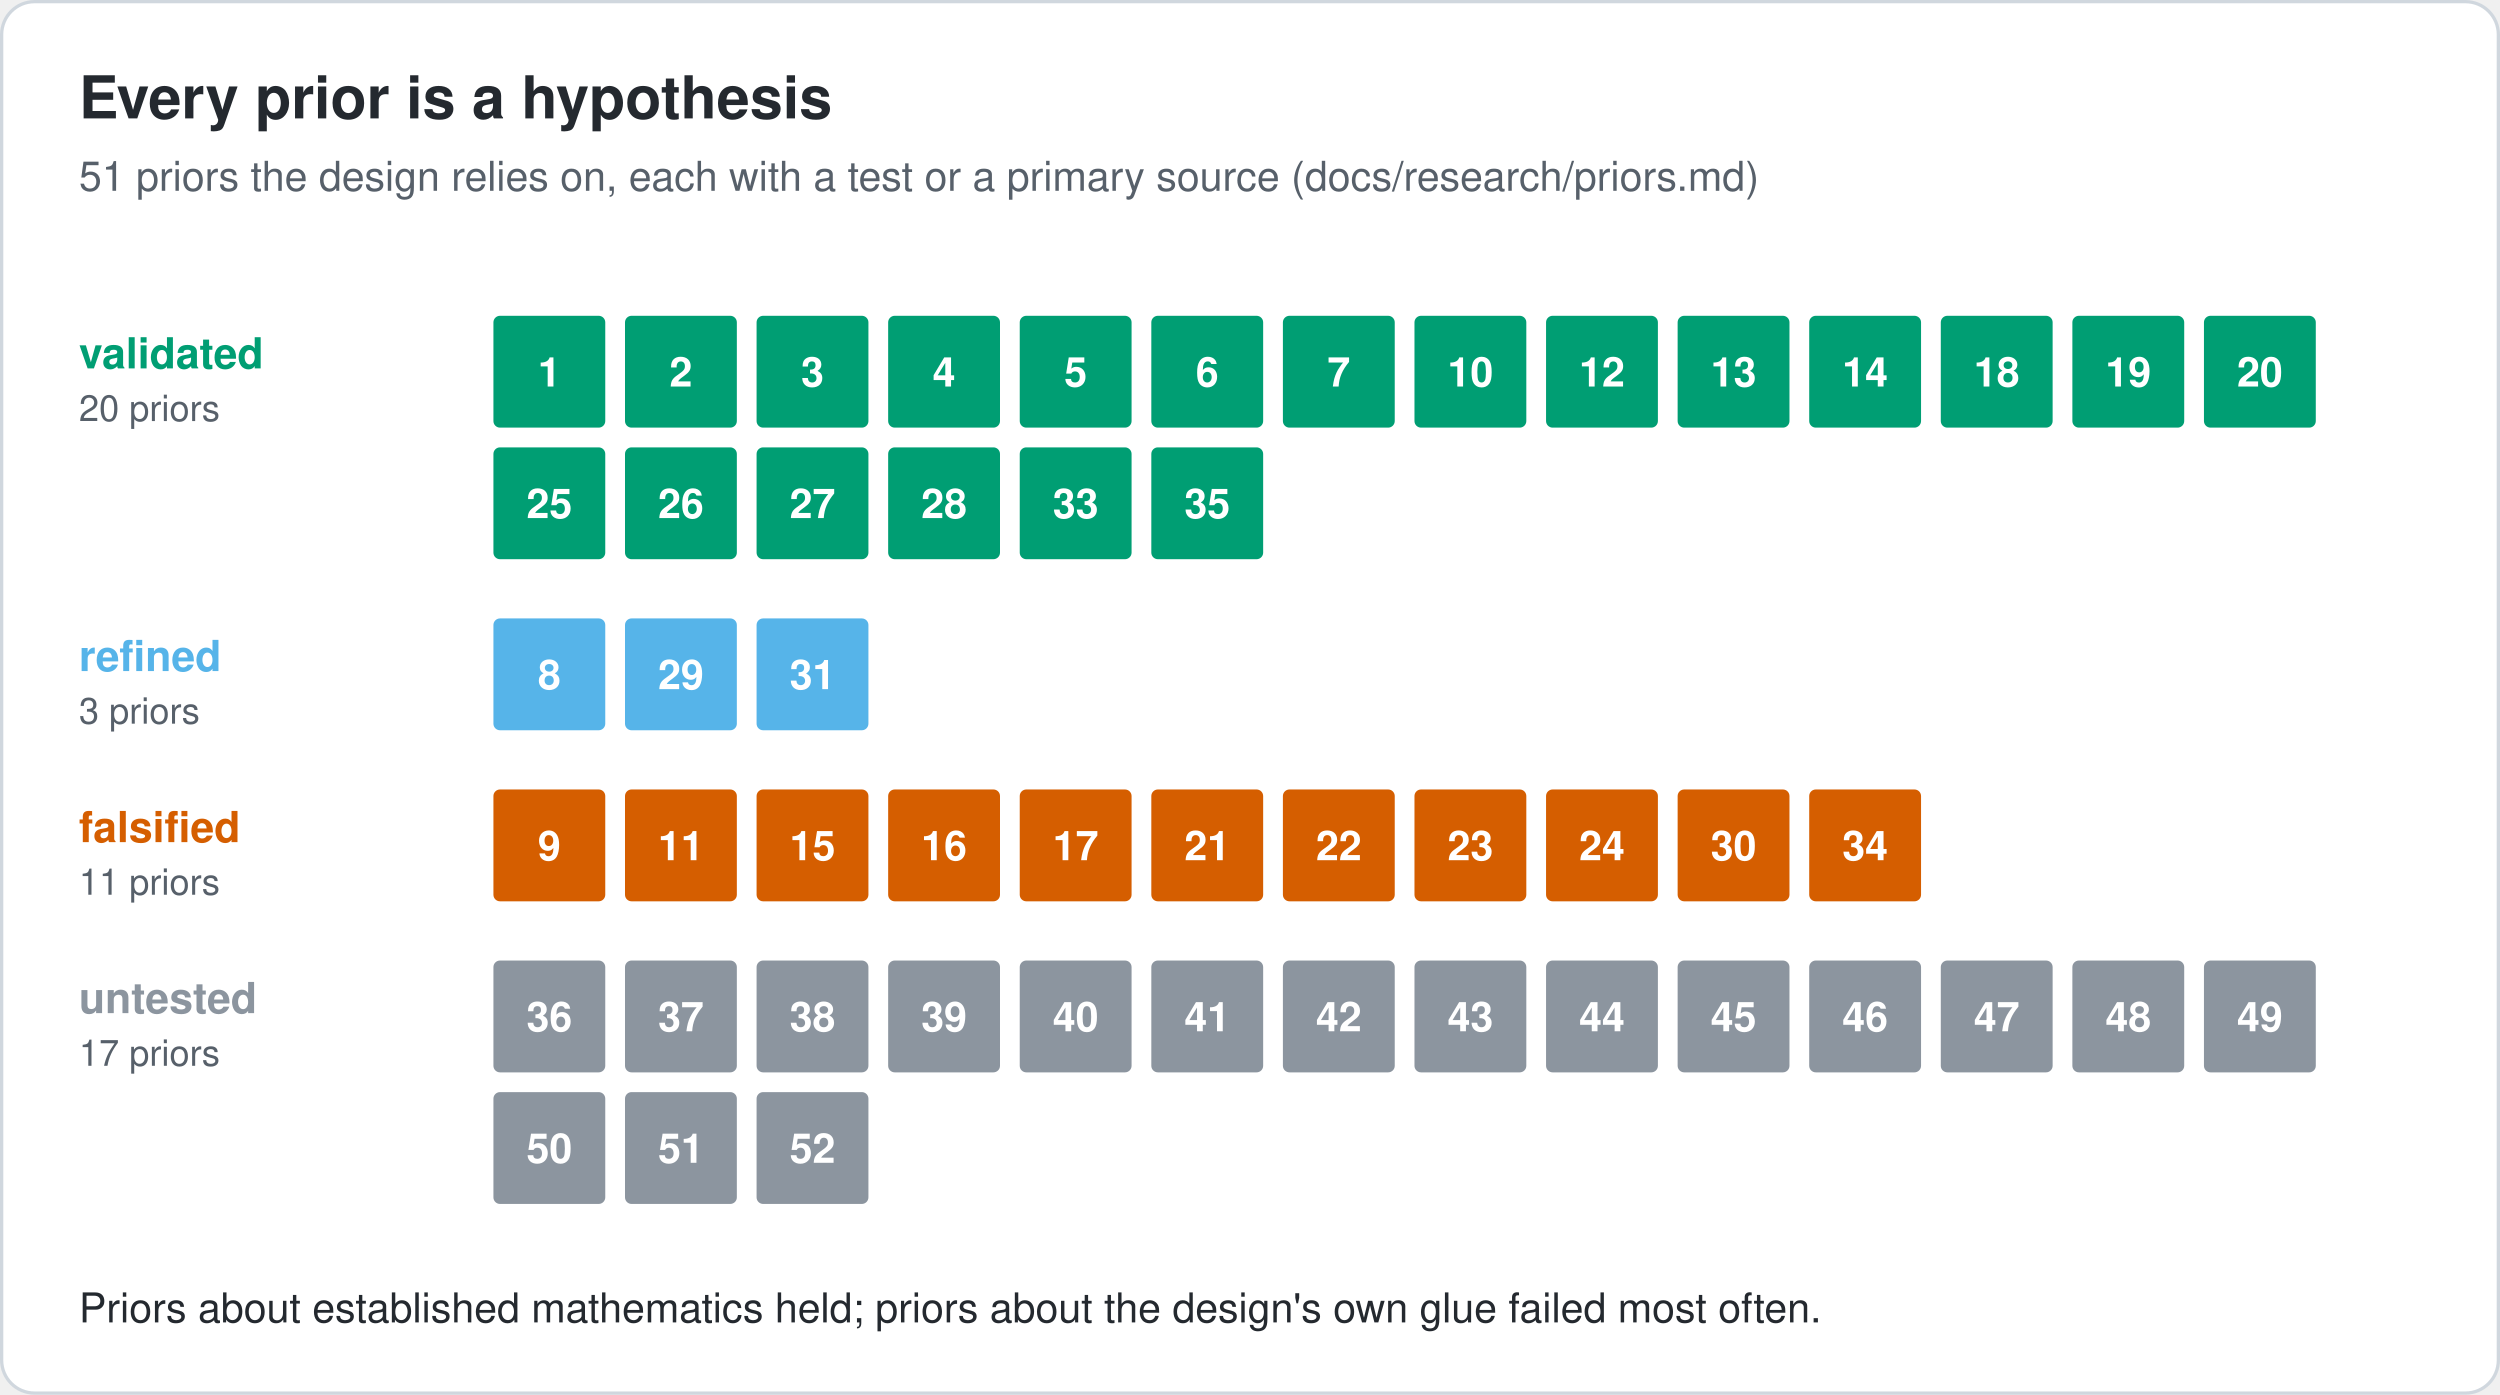
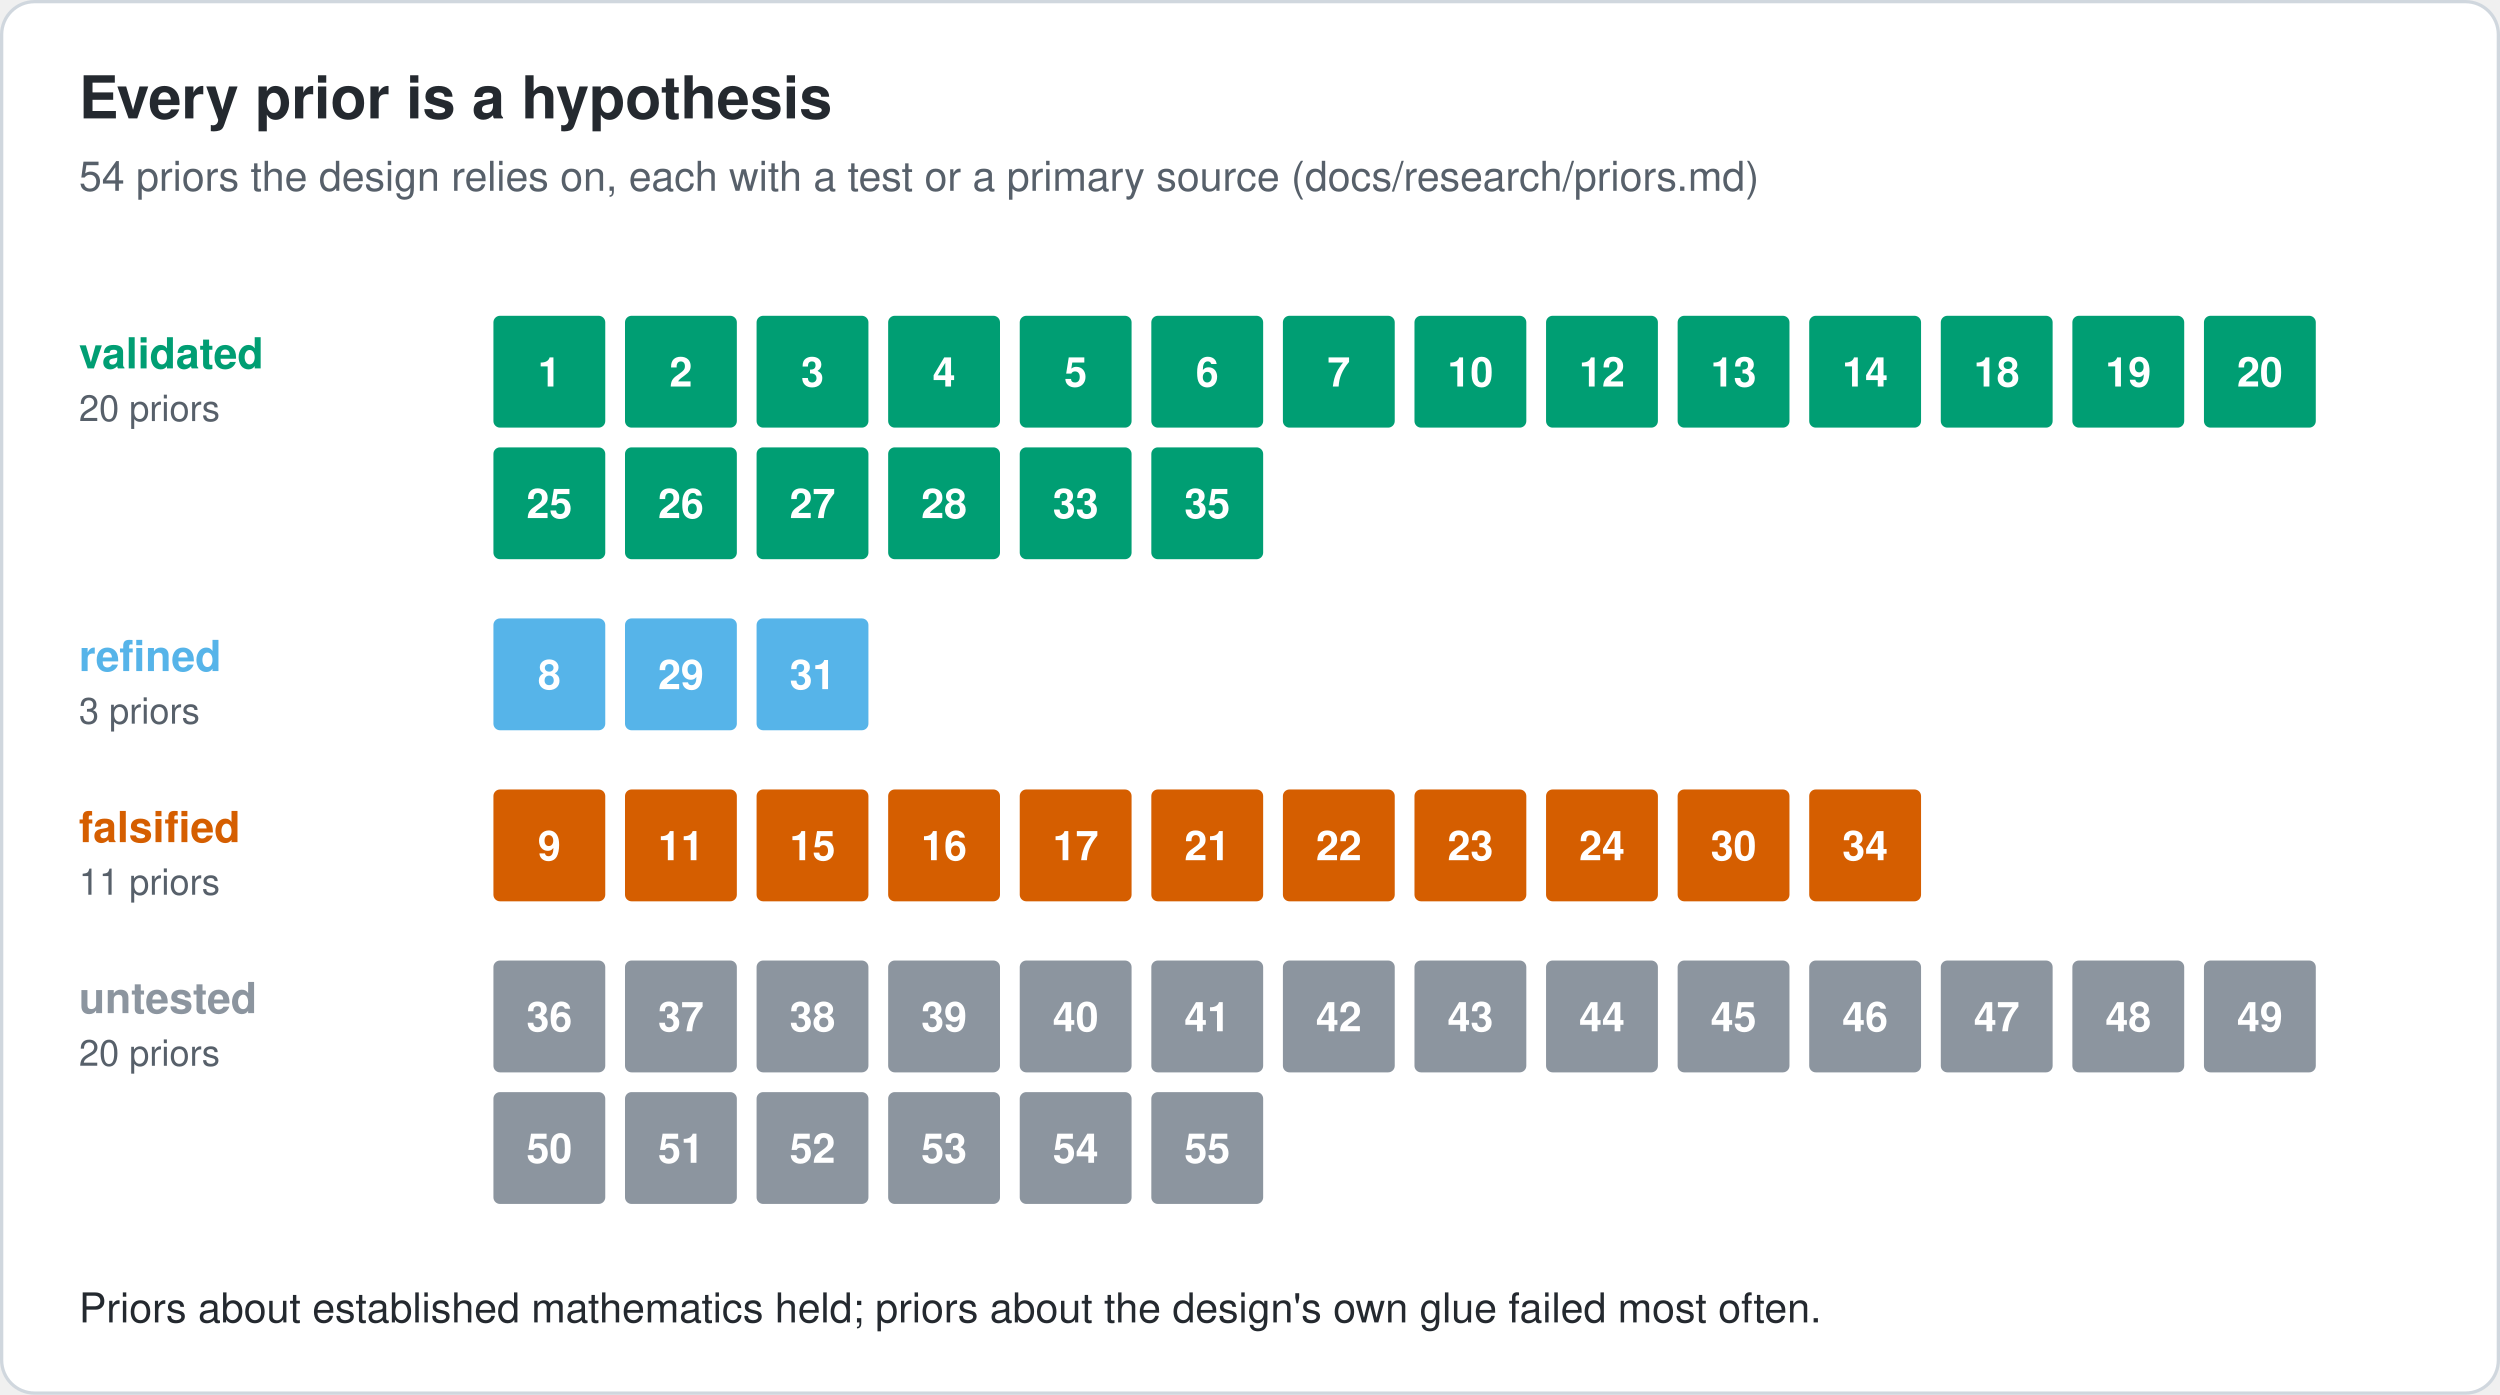
<svg xmlns="http://www.w3.org/2000/svg" width="760" height="424" viewBox="0 0 760 424" font-family="-apple-system, BlinkMacSystemFont, 'Segoe UI', Helvetica, Arial, sans-serif" role="img">
  <rect x="0.5" y="0.5" width="759" height="423" rx="10" fill="#ffffff" stroke="#d0d7de" />
  <text x="24" y="36" font-size="18" fill="#24292f" font-weight="600">Every prior is a hypothesis</text>
-   <text x="24" y="58" font-size="12.5" fill="#57606a">51 priors the design relies on, each with a test or a primary source (docs/research/priors.md)</text>
+   <text x="24" y="58" font-size="12.5" fill="#57606a">54 priors the design relies on, each with a test or a primary source (docs/research/priors.md)</text>
  <text x="24" y="112" font-size="13" fill="#009E73" font-weight="600">validated</text>
  <text x="24" y="128" font-size="11" fill="#57606a">20 priors</text>
  <rect x="150" y="96" width="34" height="34" rx="2" fill="#009E73" />
  <text x="167" y="117.5" font-size="12.5" fill="#ffffff" text-anchor="middle" font-weight="600">1</text>
  <rect x="190" y="96" width="34" height="34" rx="2" fill="#009E73" />
  <text x="207" y="117.5" font-size="12.5" fill="#ffffff" text-anchor="middle" font-weight="600">2</text>
  <rect x="230" y="96" width="34" height="34" rx="2" fill="#009E73" />
  <text x="247" y="117.5" font-size="12.5" fill="#ffffff" text-anchor="middle" font-weight="600">3</text>
  <rect x="270" y="96" width="34" height="34" rx="2" fill="#009E73" />
  <text x="287" y="117.5" font-size="12.5" fill="#ffffff" text-anchor="middle" font-weight="600">4</text>
  <rect x="310" y="96" width="34" height="34" rx="2" fill="#009E73" />
  <text x="327" y="117.5" font-size="12.5" fill="#ffffff" text-anchor="middle" font-weight="600">5</text>
  <rect x="350" y="96" width="34" height="34" rx="2" fill="#009E73" />
  <text x="367" y="117.5" font-size="12.5" fill="#ffffff" text-anchor="middle" font-weight="600">6</text>
  <rect x="390" y="96" width="34" height="34" rx="2" fill="#009E73" />
  <text x="407" y="117.5" font-size="12.5" fill="#ffffff" text-anchor="middle" font-weight="600">7</text>
  <rect x="430" y="96" width="34" height="34" rx="2" fill="#009E73" />
  <text x="447" y="117.5" font-size="12.5" fill="#ffffff" text-anchor="middle" font-weight="600">10</text>
  <rect x="470" y="96" width="34" height="34" rx="2" fill="#009E73" />
  <text x="487" y="117.5" font-size="12.5" fill="#ffffff" text-anchor="middle" font-weight="600">12</text>
  <rect x="510" y="96" width="34" height="34" rx="2" fill="#009E73" />
  <text x="527" y="117.5" font-size="12.5" fill="#ffffff" text-anchor="middle" font-weight="600">13</text>
  <rect x="550" y="96" width="34" height="34" rx="2" fill="#009E73" />
  <text x="567" y="117.5" font-size="12.5" fill="#ffffff" text-anchor="middle" font-weight="600">14</text>
  <rect x="590" y="96" width="34" height="34" rx="2" fill="#009E73" />
  <text x="607" y="117.5" font-size="12.5" fill="#ffffff" text-anchor="middle" font-weight="600">18</text>
  <rect x="630" y="96" width="34" height="34" rx="2" fill="#009E73" />
  <text x="647" y="117.5" font-size="12.5" fill="#ffffff" text-anchor="middle" font-weight="600">19</text>
  <rect x="670" y="96" width="34" height="34" rx="2" fill="#009E73" />
  <text x="687" y="117.5" font-size="12.5" fill="#ffffff" text-anchor="middle" font-weight="600">20</text>
  <rect x="150" y="136" width="34" height="34" rx="2" fill="#009E73" />
  <text x="167" y="157.5" font-size="12.5" fill="#ffffff" text-anchor="middle" font-weight="600">25</text>
  <rect x="190" y="136" width="34" height="34" rx="2" fill="#009E73" />
  <text x="207" y="157.5" font-size="12.5" fill="#ffffff" text-anchor="middle" font-weight="600">26</text>
  <rect x="230" y="136" width="34" height="34" rx="2" fill="#009E73" />
  <text x="247" y="157.5" font-size="12.5" fill="#ffffff" text-anchor="middle" font-weight="600">27</text>
  <rect x="270" y="136" width="34" height="34" rx="2" fill="#009E73" />
  <text x="287" y="157.5" font-size="12.5" fill="#ffffff" text-anchor="middle" font-weight="600">28</text>
  <rect x="310" y="136" width="34" height="34" rx="2" fill="#009E73" />
  <text x="327" y="157.5" font-size="12.5" fill="#ffffff" text-anchor="middle" font-weight="600">33</text>
  <rect x="350" y="136" width="34" height="34" rx="2" fill="#009E73" />
  <text x="367" y="157.5" font-size="12.5" fill="#ffffff" text-anchor="middle" font-weight="600">35</text>
  <text x="24" y="204" font-size="13" fill="#56B4E9" font-weight="600">refined</text>
  <text x="24" y="220" font-size="11" fill="#57606a">3 priors</text>
  <rect x="150" y="188" width="34" height="34" rx="2" fill="#56B4E9" />
  <text x="167" y="209.5" font-size="12.5" fill="#ffffff" text-anchor="middle" font-weight="600">8</text>
  <rect x="190" y="188" width="34" height="34" rx="2" fill="#56B4E9" />
  <text x="207" y="209.5" font-size="12.5" fill="#ffffff" text-anchor="middle" font-weight="600">29</text>
  <rect x="230" y="188" width="34" height="34" rx="2" fill="#56B4E9" />
  <text x="247" y="209.5" font-size="12.5" fill="#ffffff" text-anchor="middle" font-weight="600">31</text>
  <text x="24" y="256" font-size="13" fill="#D55E00" font-weight="600">falsified</text>
  <text x="24" y="272" font-size="11" fill="#57606a">11 priors</text>
  <rect x="150" y="240" width="34" height="34" rx="2" fill="#D55E00" />
  <text x="167" y="261.5" font-size="12.5" fill="#ffffff" text-anchor="middle" font-weight="600">9</text>
  <rect x="190" y="240" width="34" height="34" rx="2" fill="#D55E00" />
  <text x="207" y="261.5" font-size="12.5" fill="#ffffff" text-anchor="middle" font-weight="600">11</text>
  <rect x="230" y="240" width="34" height="34" rx="2" fill="#D55E00" />
  <text x="247" y="261.5" font-size="12.5" fill="#ffffff" text-anchor="middle" font-weight="600">15</text>
  <rect x="270" y="240" width="34" height="34" rx="2" fill="#D55E00" />
  <text x="287" y="261.5" font-size="12.5" fill="#ffffff" text-anchor="middle" font-weight="600">16</text>
  <rect x="310" y="240" width="34" height="34" rx="2" fill="#D55E00" />
  <text x="327" y="261.5" font-size="12.5" fill="#ffffff" text-anchor="middle" font-weight="600">17</text>
  <rect x="350" y="240" width="34" height="34" rx="2" fill="#D55E00" />
  <text x="367" y="261.5" font-size="12.5" fill="#ffffff" text-anchor="middle" font-weight="600">21</text>
  <rect x="390" y="240" width="34" height="34" rx="2" fill="#D55E00" />
  <text x="407" y="261.5" font-size="12.5" fill="#ffffff" text-anchor="middle" font-weight="600">22</text>
  <rect x="430" y="240" width="34" height="34" rx="2" fill="#D55E00" />
  <text x="447" y="261.5" font-size="12.5" fill="#ffffff" text-anchor="middle" font-weight="600">23</text>
  <rect x="470" y="240" width="34" height="34" rx="2" fill="#D55E00" />
  <text x="487" y="261.5" font-size="12.5" fill="#ffffff" text-anchor="middle" font-weight="600">24</text>
  <rect x="510" y="240" width="34" height="34" rx="2" fill="#D55E00" />
  <text x="527" y="261.5" font-size="12.5" fill="#ffffff" text-anchor="middle" font-weight="600">30</text>
  <rect x="550" y="240" width="34" height="34" rx="2" fill="#D55E00" />
  <text x="567" y="261.5" font-size="12.5" fill="#ffffff" text-anchor="middle" font-weight="600">34</text>
  <text x="24" y="308" font-size="13" fill="#8c959f" font-weight="600">untested</text>
-   <text x="24" y="324" font-size="11" fill="#57606a">17 priors</text>
+   <text x="24" y="324" font-size="11" fill="#57606a">20 priors</text>
  <rect x="150" y="292" width="34" height="34" rx="2" fill="#8c959f" />
  <text x="167" y="313.5" font-size="12.5" fill="#ffffff" text-anchor="middle" font-weight="600">36</text>
  <rect x="190" y="292" width="34" height="34" rx="2" fill="#8c959f" />
  <text x="207" y="313.5" font-size="12.5" fill="#ffffff" text-anchor="middle" font-weight="600">37</text>
  <rect x="230" y="292" width="34" height="34" rx="2" fill="#8c959f" />
  <text x="247" y="313.5" font-size="12.5" fill="#ffffff" text-anchor="middle" font-weight="600">38</text>
  <rect x="270" y="292" width="34" height="34" rx="2" fill="#8c959f" />
  <text x="287" y="313.5" font-size="12.5" fill="#ffffff" text-anchor="middle" font-weight="600">39</text>
  <rect x="310" y="292" width="34" height="34" rx="2" fill="#8c959f" />
  <text x="327" y="313.5" font-size="12.5" fill="#ffffff" text-anchor="middle" font-weight="600">40</text>
  <rect x="350" y="292" width="34" height="34" rx="2" fill="#8c959f" />
  <text x="367" y="313.5" font-size="12.5" fill="#ffffff" text-anchor="middle" font-weight="600">41</text>
  <rect x="390" y="292" width="34" height="34" rx="2" fill="#8c959f" />
  <text x="407" y="313.5" font-size="12.5" fill="#ffffff" text-anchor="middle" font-weight="600">42</text>
  <rect x="430" y="292" width="34" height="34" rx="2" fill="#8c959f" />
  <text x="447" y="313.5" font-size="12.5" fill="#ffffff" text-anchor="middle" font-weight="600">43</text>
  <rect x="470" y="292" width="34" height="34" rx="2" fill="#8c959f" />
  <text x="487" y="313.5" font-size="12.5" fill="#ffffff" text-anchor="middle" font-weight="600">44</text>
  <rect x="510" y="292" width="34" height="34" rx="2" fill="#8c959f" />
  <text x="527" y="313.5" font-size="12.5" fill="#ffffff" text-anchor="middle" font-weight="600">45</text>
  <rect x="550" y="292" width="34" height="34" rx="2" fill="#8c959f" />
  <text x="567" y="313.5" font-size="12.5" fill="#ffffff" text-anchor="middle" font-weight="600">46</text>
  <rect x="590" y="292" width="34" height="34" rx="2" fill="#8c959f" />
  <text x="607" y="313.5" font-size="12.5" fill="#ffffff" text-anchor="middle" font-weight="600">47</text>
  <rect x="630" y="292" width="34" height="34" rx="2" fill="#8c959f" />
  <text x="647" y="313.5" font-size="12.5" fill="#ffffff" text-anchor="middle" font-weight="600">48</text>
  <rect x="670" y="292" width="34" height="34" rx="2" fill="#8c959f" />
  <text x="687" y="313.5" font-size="12.5" fill="#ffffff" text-anchor="middle" font-weight="600">49</text>
  <rect x="150" y="332" width="34" height="34" rx="2" fill="#8c959f" />
  <text x="167" y="353.5" font-size="12.5" fill="#ffffff" text-anchor="middle" font-weight="600">50</text>
  <rect x="190" y="332" width="34" height="34" rx="2" fill="#8c959f" />
  <text x="207" y="353.5" font-size="12.5" fill="#ffffff" text-anchor="middle" font-weight="600">51</text>
  <rect x="230" y="332" width="34" height="34" rx="2" fill="#8c959f" />
  <text x="247" y="353.5" font-size="12.5" fill="#ffffff" text-anchor="middle" font-weight="600">52</text>
+   <rect x="270" y="332" width="34" height="34" rx="2" fill="#8c959f" />
+   <text x="287" y="353.5" font-size="12.5" fill="#ffffff" text-anchor="middle" font-weight="600">53</text>
+   <rect x="310" y="332" width="34" height="34" rx="2" fill="#8c959f" />
+   <text x="327" y="353.5" font-size="12.5" fill="#ffffff" text-anchor="middle" font-weight="600">54</text>
+   <rect x="350" y="332" width="34" height="34" rx="2" fill="#8c959f" />
+   <text x="367" y="353.5" font-size="12.5" fill="#ffffff" text-anchor="middle" font-weight="600">55</text>
  <text x="24" y="402" font-size="12.5" fill="#24292f">Priors about established mathematics held; priors about the design's own glue failed most often.</text>
</svg>
